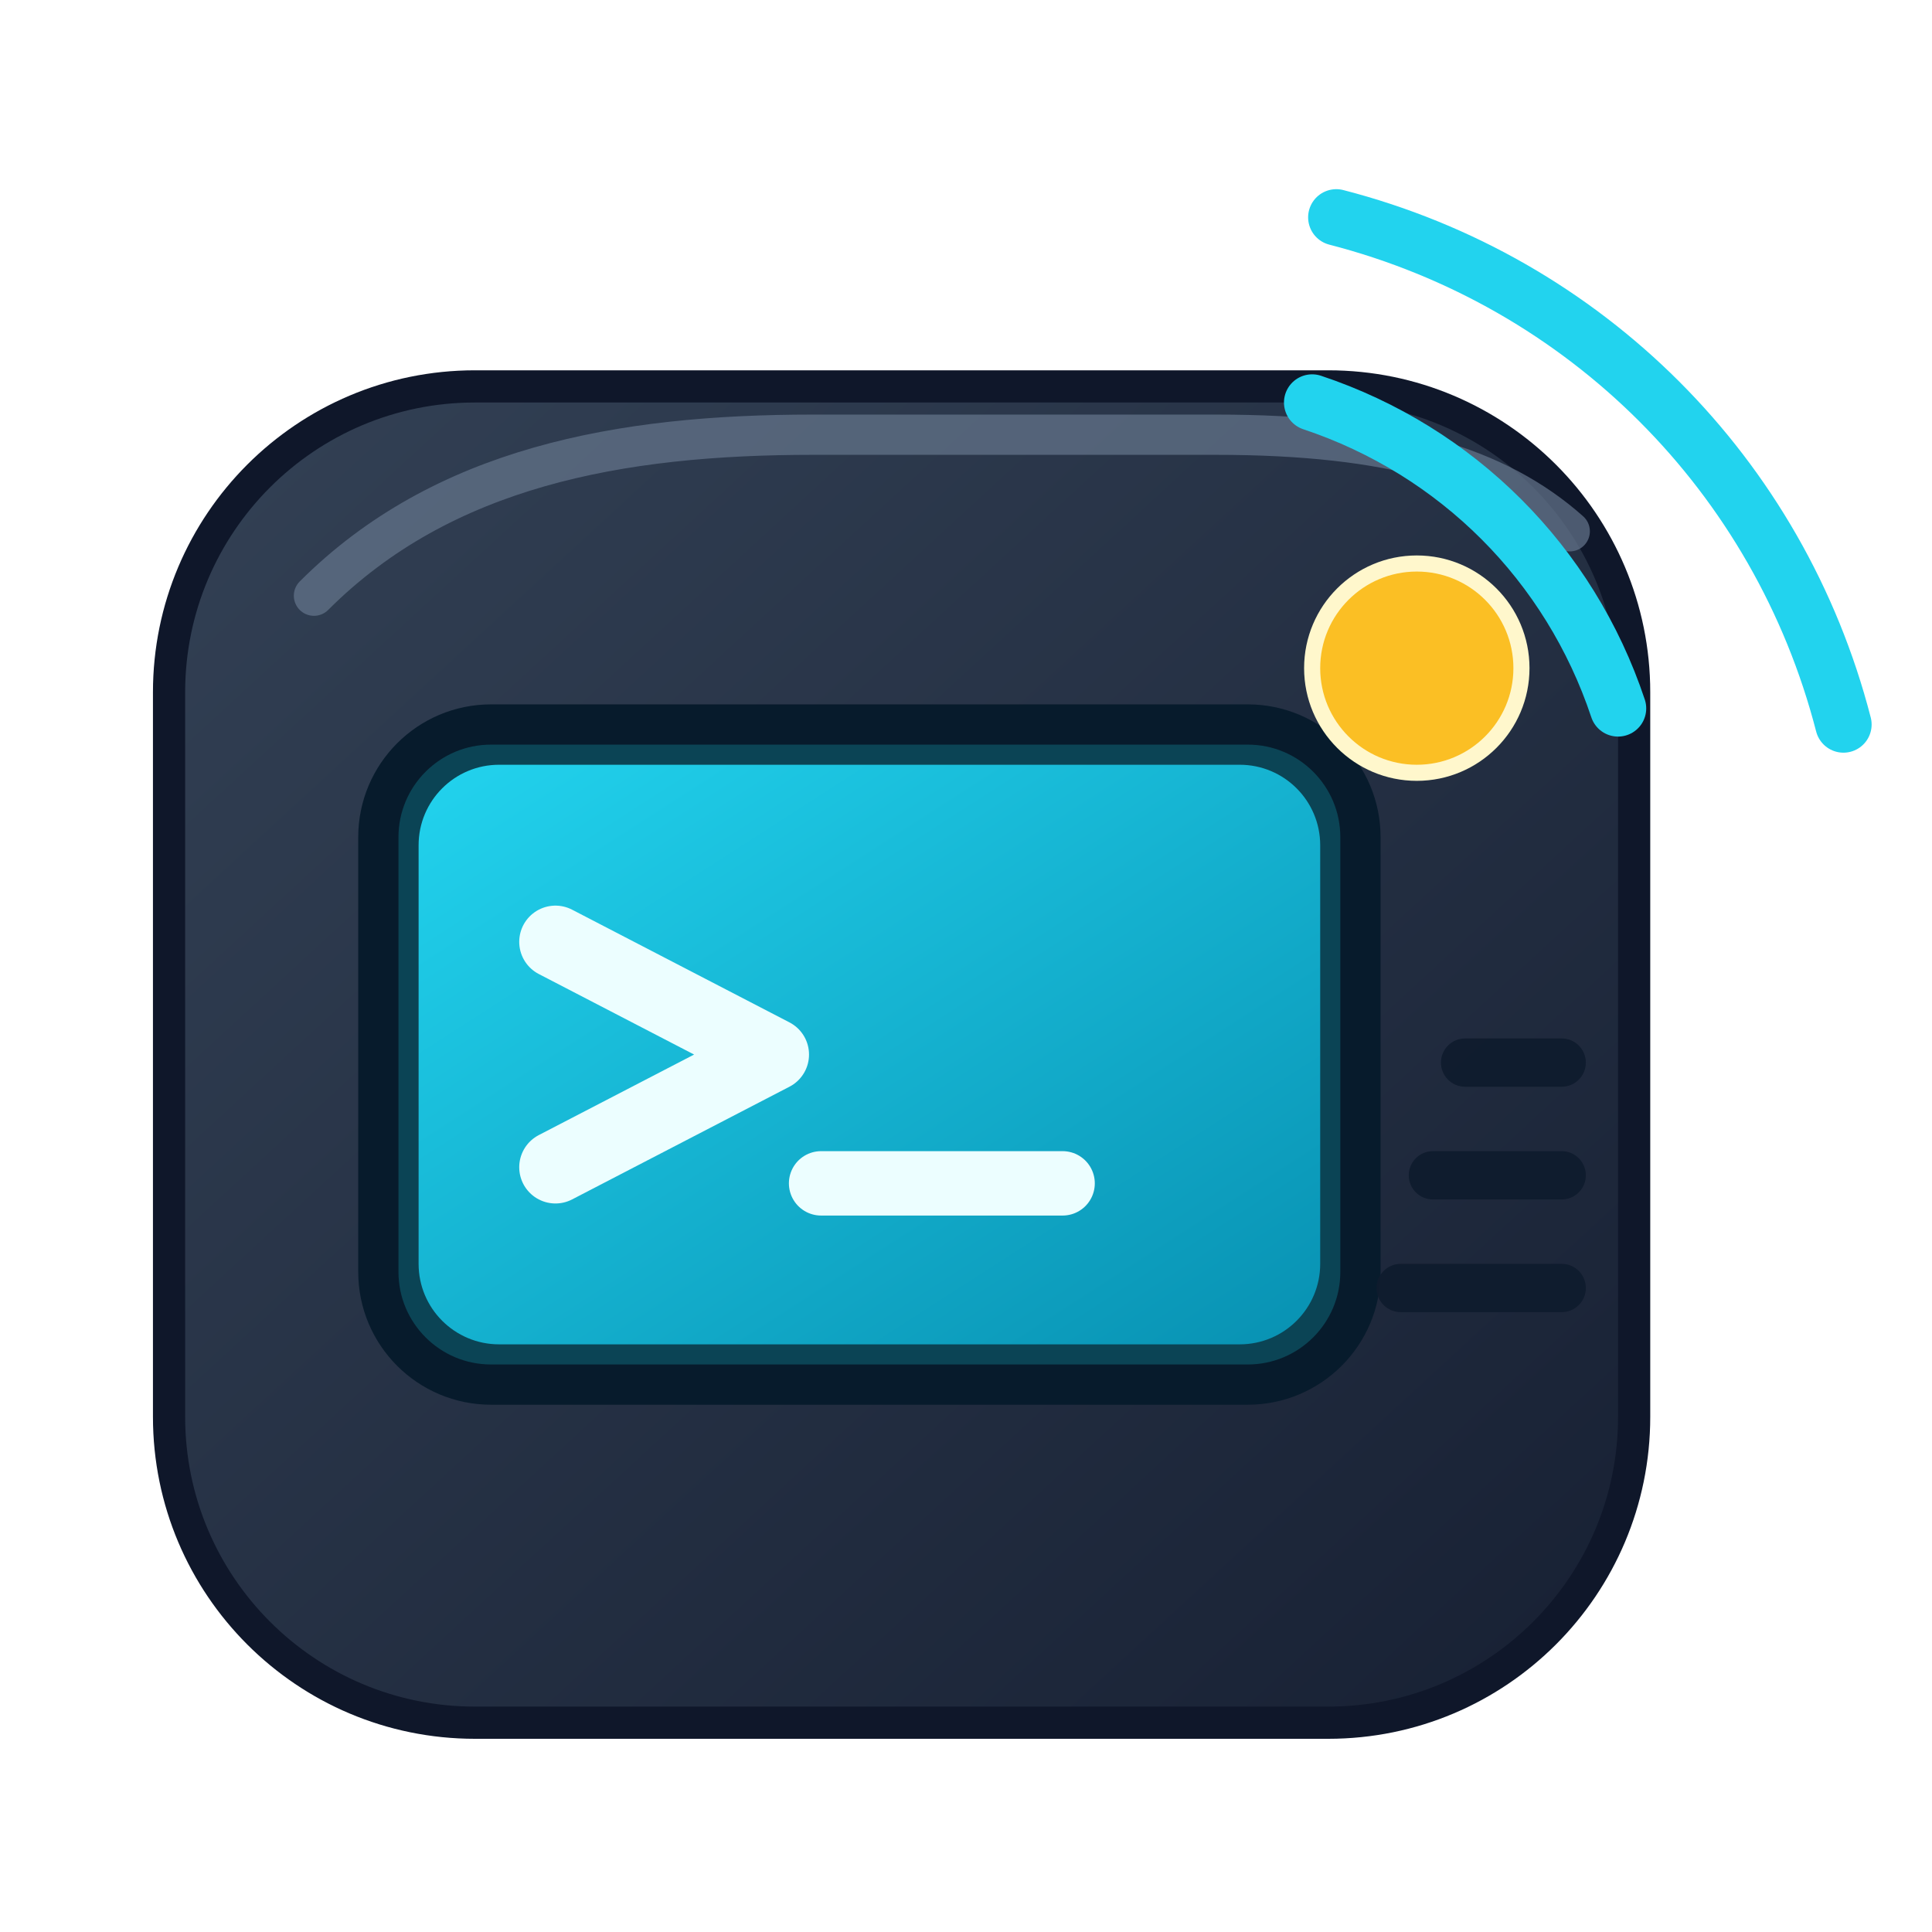
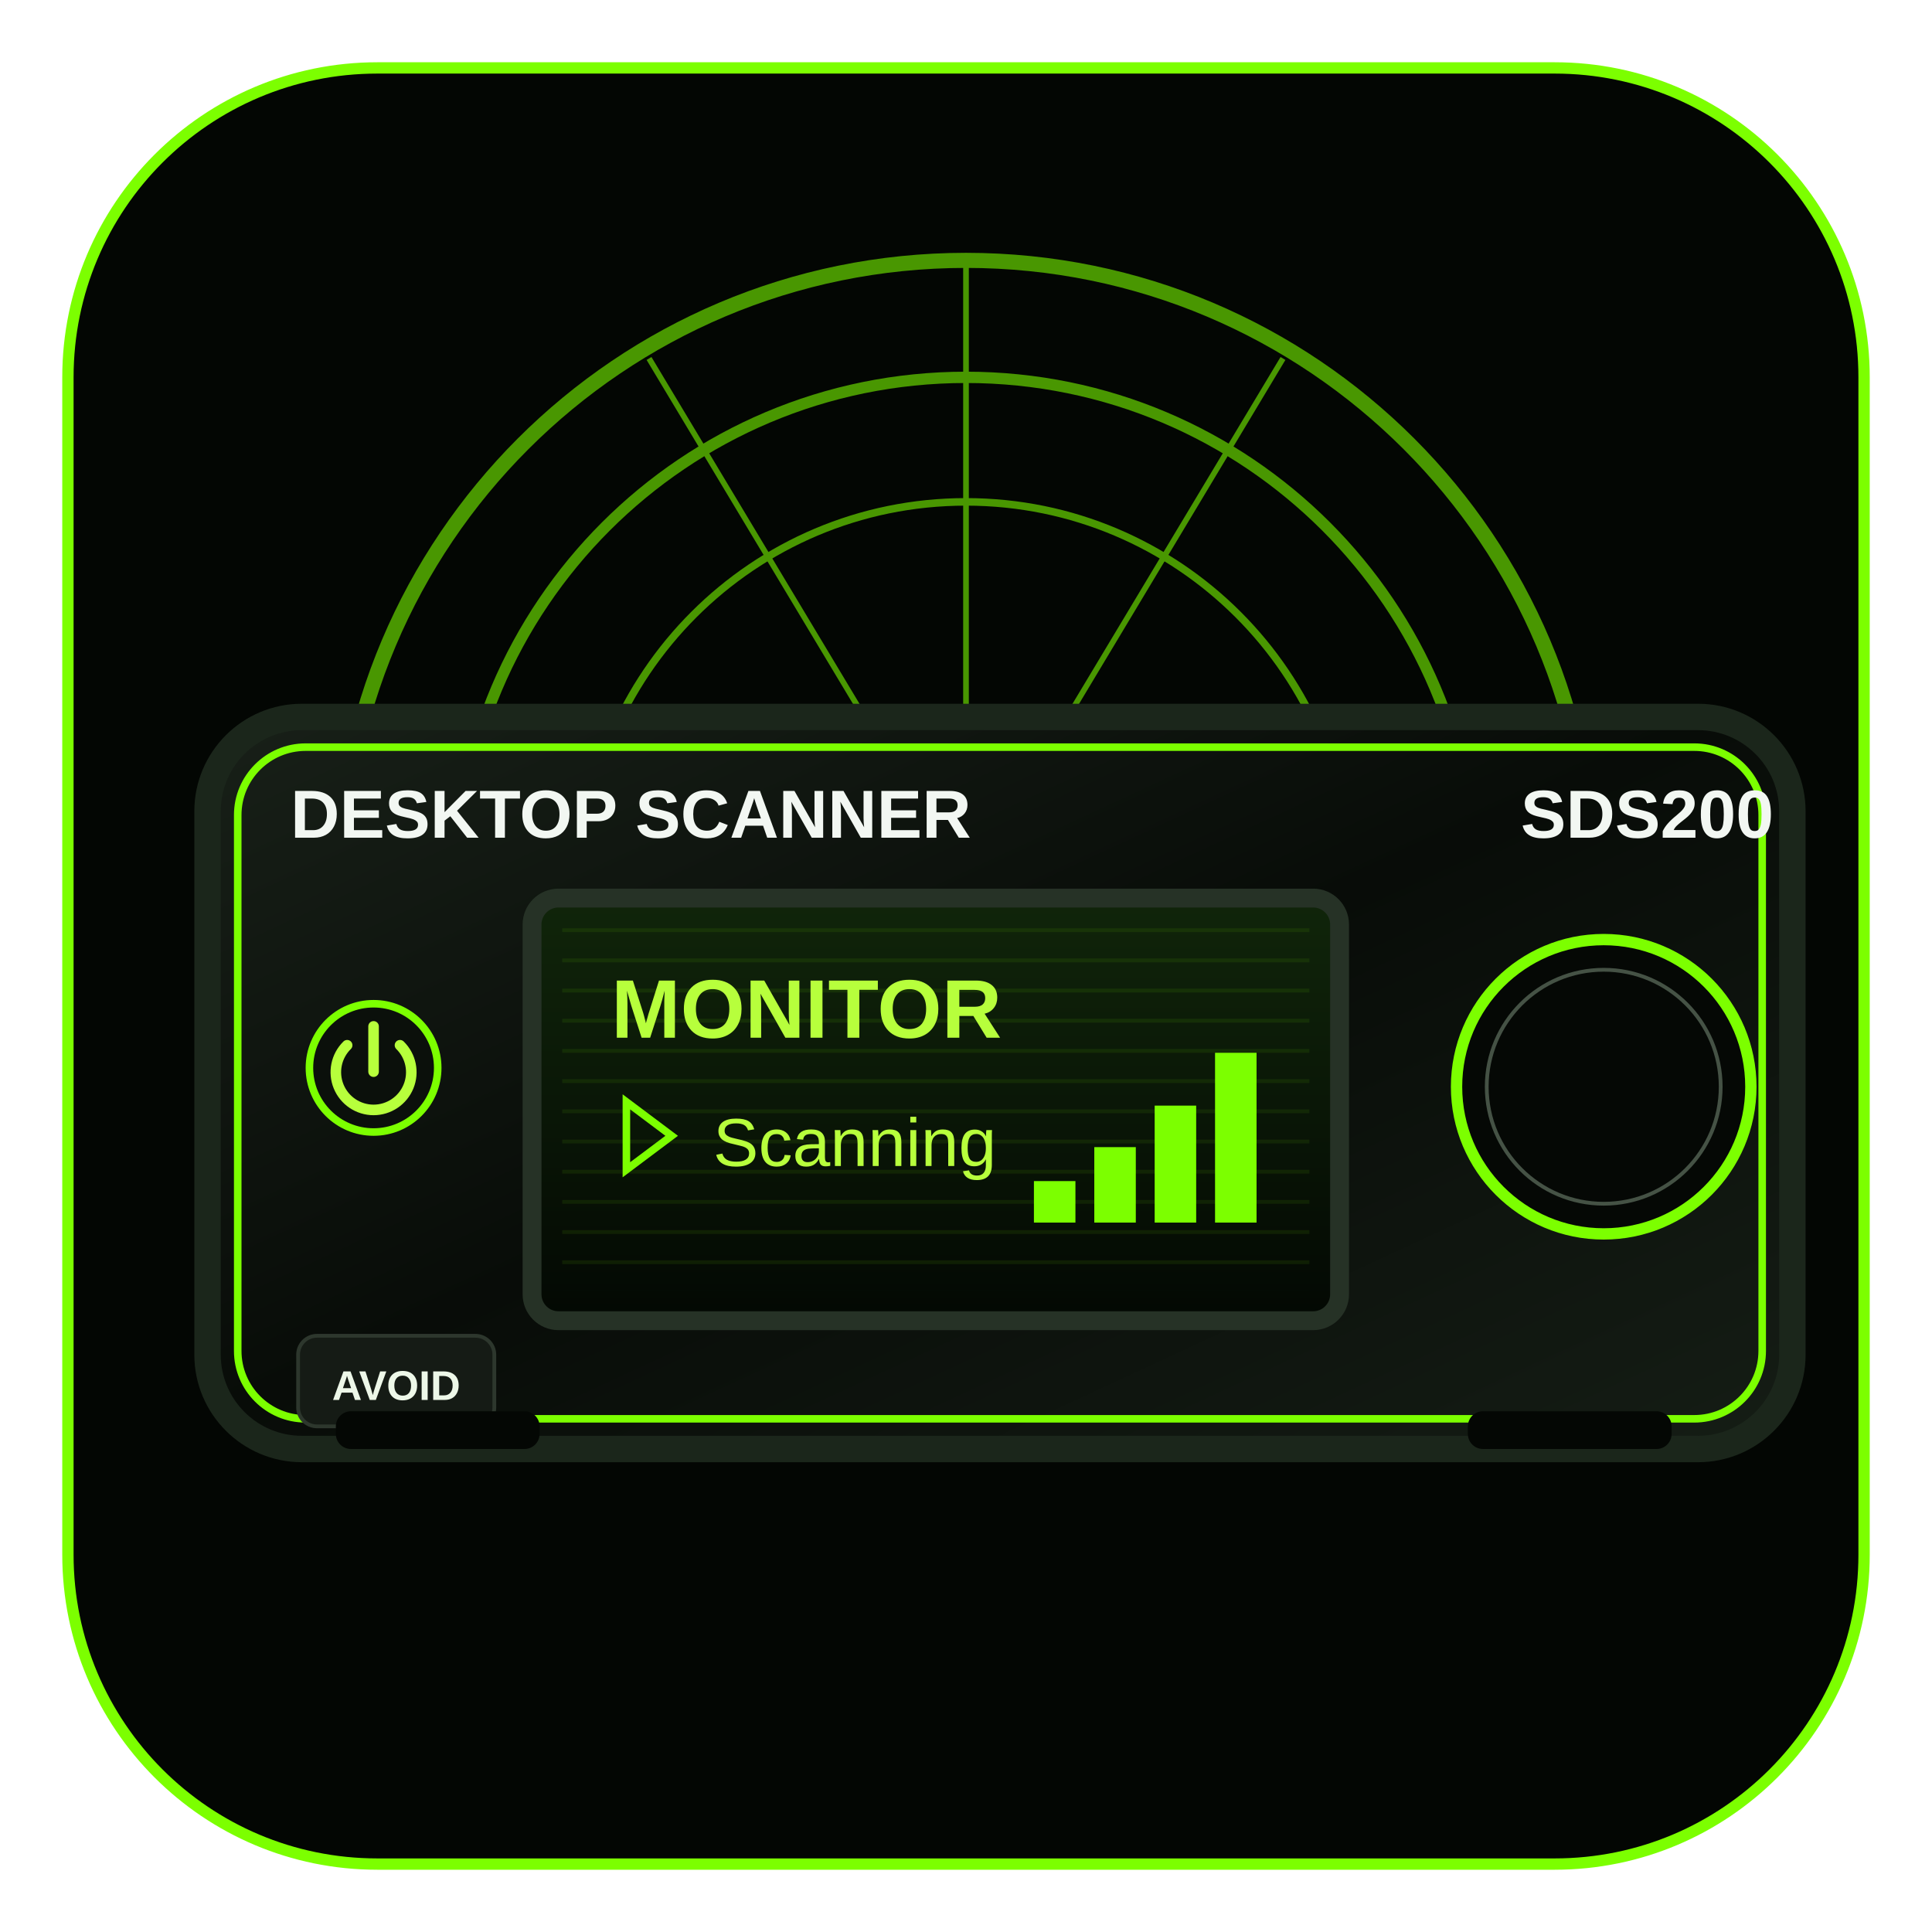
- <svg xmlns="http://www.w3.org/2000/svg" width="240" height="240" viewBox="0 0 240 240" role="img" aria-labelledby="title desc">
+ <svg xmlns="http://www.w3.org/2000/svg" width="512" height="512" viewBox="0 0 512 512" role="img" aria-labelledby="title desc">
  <defs>
    <linearGradient id="body" x1="0" y1="0" x2="1" y2="1">
-       <stop offset="0" stop-color="#334155" />
-       <stop offset="1" stop-color="#172033" />
+       <stop offset="0" stop-color="#182018" />
+       <stop offset=".48" stop-color="#080c08" />
+       <stop offset="1" stop-color="#151d15" />
    </linearGradient>
-     <linearGradient id="screen" x1="0" y1="0" x2="1" y2="1">
-       <stop offset="0" stop-color="#22d3ee" />
-       <stop offset="1" stop-color="#0891b2" />
+     <linearGradient id="screen" x1="0" y1="0" x2="0" y2="1">
+       <stop offset="0" stop-color="#10250a" />
+       <stop offset="1" stop-color="#030803" />
    </linearGradient>
+     <filter id="glow" x="-60%" y="-60%" width="220%" height="220%">
+       <feGaussianBlur stdDeviation="5" result="blur" />
+       <feMerge>
+         <feMergeNode in="blur" />
+         <feMergeNode in="SourceGraphic" />
+       </feMerge>
+     </filter>
+     <pattern id="scanlines" width="8" height="8" patternUnits="userSpaceOnUse">
+       <rect width="8" height="1" fill="#7CFF00" opacity=".08" />
+     </pattern>
  </defs>
-   <rect x="21" y="48" width="182" height="166" rx="38" fill="url(#body)" stroke="#0f172a" stroke-width="4" />
-   <path d="M39 74c16-16 38-20 62-20h50c22 0 35 4 44 12" fill="none" stroke="#64748b" stroke-width="5" stroke-linecap="round" opacity=".72" />
-   <rect x="47" y="90" width="122" height="82" rx="14" fill="#0b4455" stroke="#071b2c" stroke-width="5" />
-   <rect x="52" y="95" width="112" height="72" rx="10" fill="url(#screen)" />
-   <path d="M69 117l27 14-27 14" fill="none" stroke="#ecfeff" stroke-width="9" stroke-linecap="round" stroke-linejoin="round" />
-   <path d="M102 147h30" fill="none" stroke="#ecfeff" stroke-width="8" stroke-linecap="round" />
-   <circle cx="176" cy="83" r="13" fill="#fbbf24" stroke="#fff7cc" stroke-width="2" />
-   <g fill="#0f1b2d" opacity=".95">
-     <rect x="179" y="129" width="18" height="6" rx="3" />
-     <rect x="175" y="143" width="22" height="6" rx="3" />
-     <rect x="171" y="157" width="26" height="6" rx="3" />
+   <rect x="18" y="18" width="476" height="476" rx="82" fill="#030603" stroke="#7CFF00" stroke-width="3" />
+   <g fill="none" stroke="#7CFF00" opacity=".58">
+     <path d="M90 235a166 166 0 0 1 332 0" stroke-width="4" />
+     <path d="M121 235a135 135 0 0 1 270 0" stroke-width="3" />
+     <path d="M154 235a102 102 0 0 1 204 0" stroke-width="2" />
+     <path d="M256 70v165M172 95l84 140M340 95l-84 140" stroke-width="1.5" />
  </g>
-   <g fill="none" stroke="#22d3ee" stroke-width="7" stroke-linecap="round">
-     <path d="M163 50c18 6 32 20 38 38" />
-     <path d="M166 27c31 8 55 32 63 63" />
+   <g transform="translate(55 190)">
+     <rect x="0" y="0" width="420" height="194" rx="25" fill="url(#body)" stroke="#1b261b" stroke-width="7" />
+     <rect x="8" y="8" width="404" height="178" rx="18" fill="none" stroke="#7CFF00" stroke-width="2" />
+     <text x="22" y="32" fill="#f2f7f2" font-family="Arial, Helvetica, sans-serif" font-size="18" font-weight="700">DESKTOP SCANNER</text>
+     <text x="348" y="32" fill="#f2f7f2" font-family="Arial, Helvetica, sans-serif" font-size="18" font-weight="700">SDS200</text>
+     <rect x="86" y="48" width="214" height="112" rx="7" fill="url(#screen)" stroke="#263226" stroke-width="5" />
+     <rect x="94" y="56" width="198" height="96" fill="url(#scanlines)" />
+     <text x="107" y="85" fill="#B7FF3C" font-family="Arial, Helvetica, sans-serif" font-size="22" font-weight="700">MONITOR</text>
+     <path d="M111 102l12 9-12 9z" fill="none" stroke="#7CFF00" stroke-width="2" />
+     <text x="134" y="119" fill="#B7FF3C" font-family="Arial, Helvetica, sans-serif" font-size="18">Scanning</text>
+     <g fill="#7CFF00">
+       <rect x="219" y="123" width="11" height="11" />
+       <rect x="235" y="114" width="11" height="20" />
+       <rect x="251" y="103" width="11" height="31" />
+       <rect x="267" y="89" width="11" height="45" />
+     </g>
+     <circle cx="44" cy="93" r="17" fill="#0b100b" stroke="#7CFF00" stroke-width="2" />
+     <path d="M44 82v12M37 87a10 10 0 1 0 14 0" fill="none" stroke="#B7FF3C" stroke-width="2.8" stroke-linecap="round" />
+     <circle cx="370" cy="98" r="39" fill="#050805" stroke="#7CFF00" stroke-width="3" />
+     <circle cx="370" cy="98" r="31" fill="none" stroke="#455245" />
+     <rect x="24" y="164" width="52" height="24" rx="5" fill="#151b15" stroke="#2d372d" />
+     <text x="50" y="181" text-anchor="middle" fill="#edf7e8" font-family="Arial, Helvetica, sans-serif" font-size="11" font-weight="700">AVOID</text>
+     <rect x="34" y="184" width="54" height="10" rx="4" fill="#040704" />
+     <rect x="334" y="184" width="54" height="10" rx="4" fill="#040704" />
  </g>
</svg>
